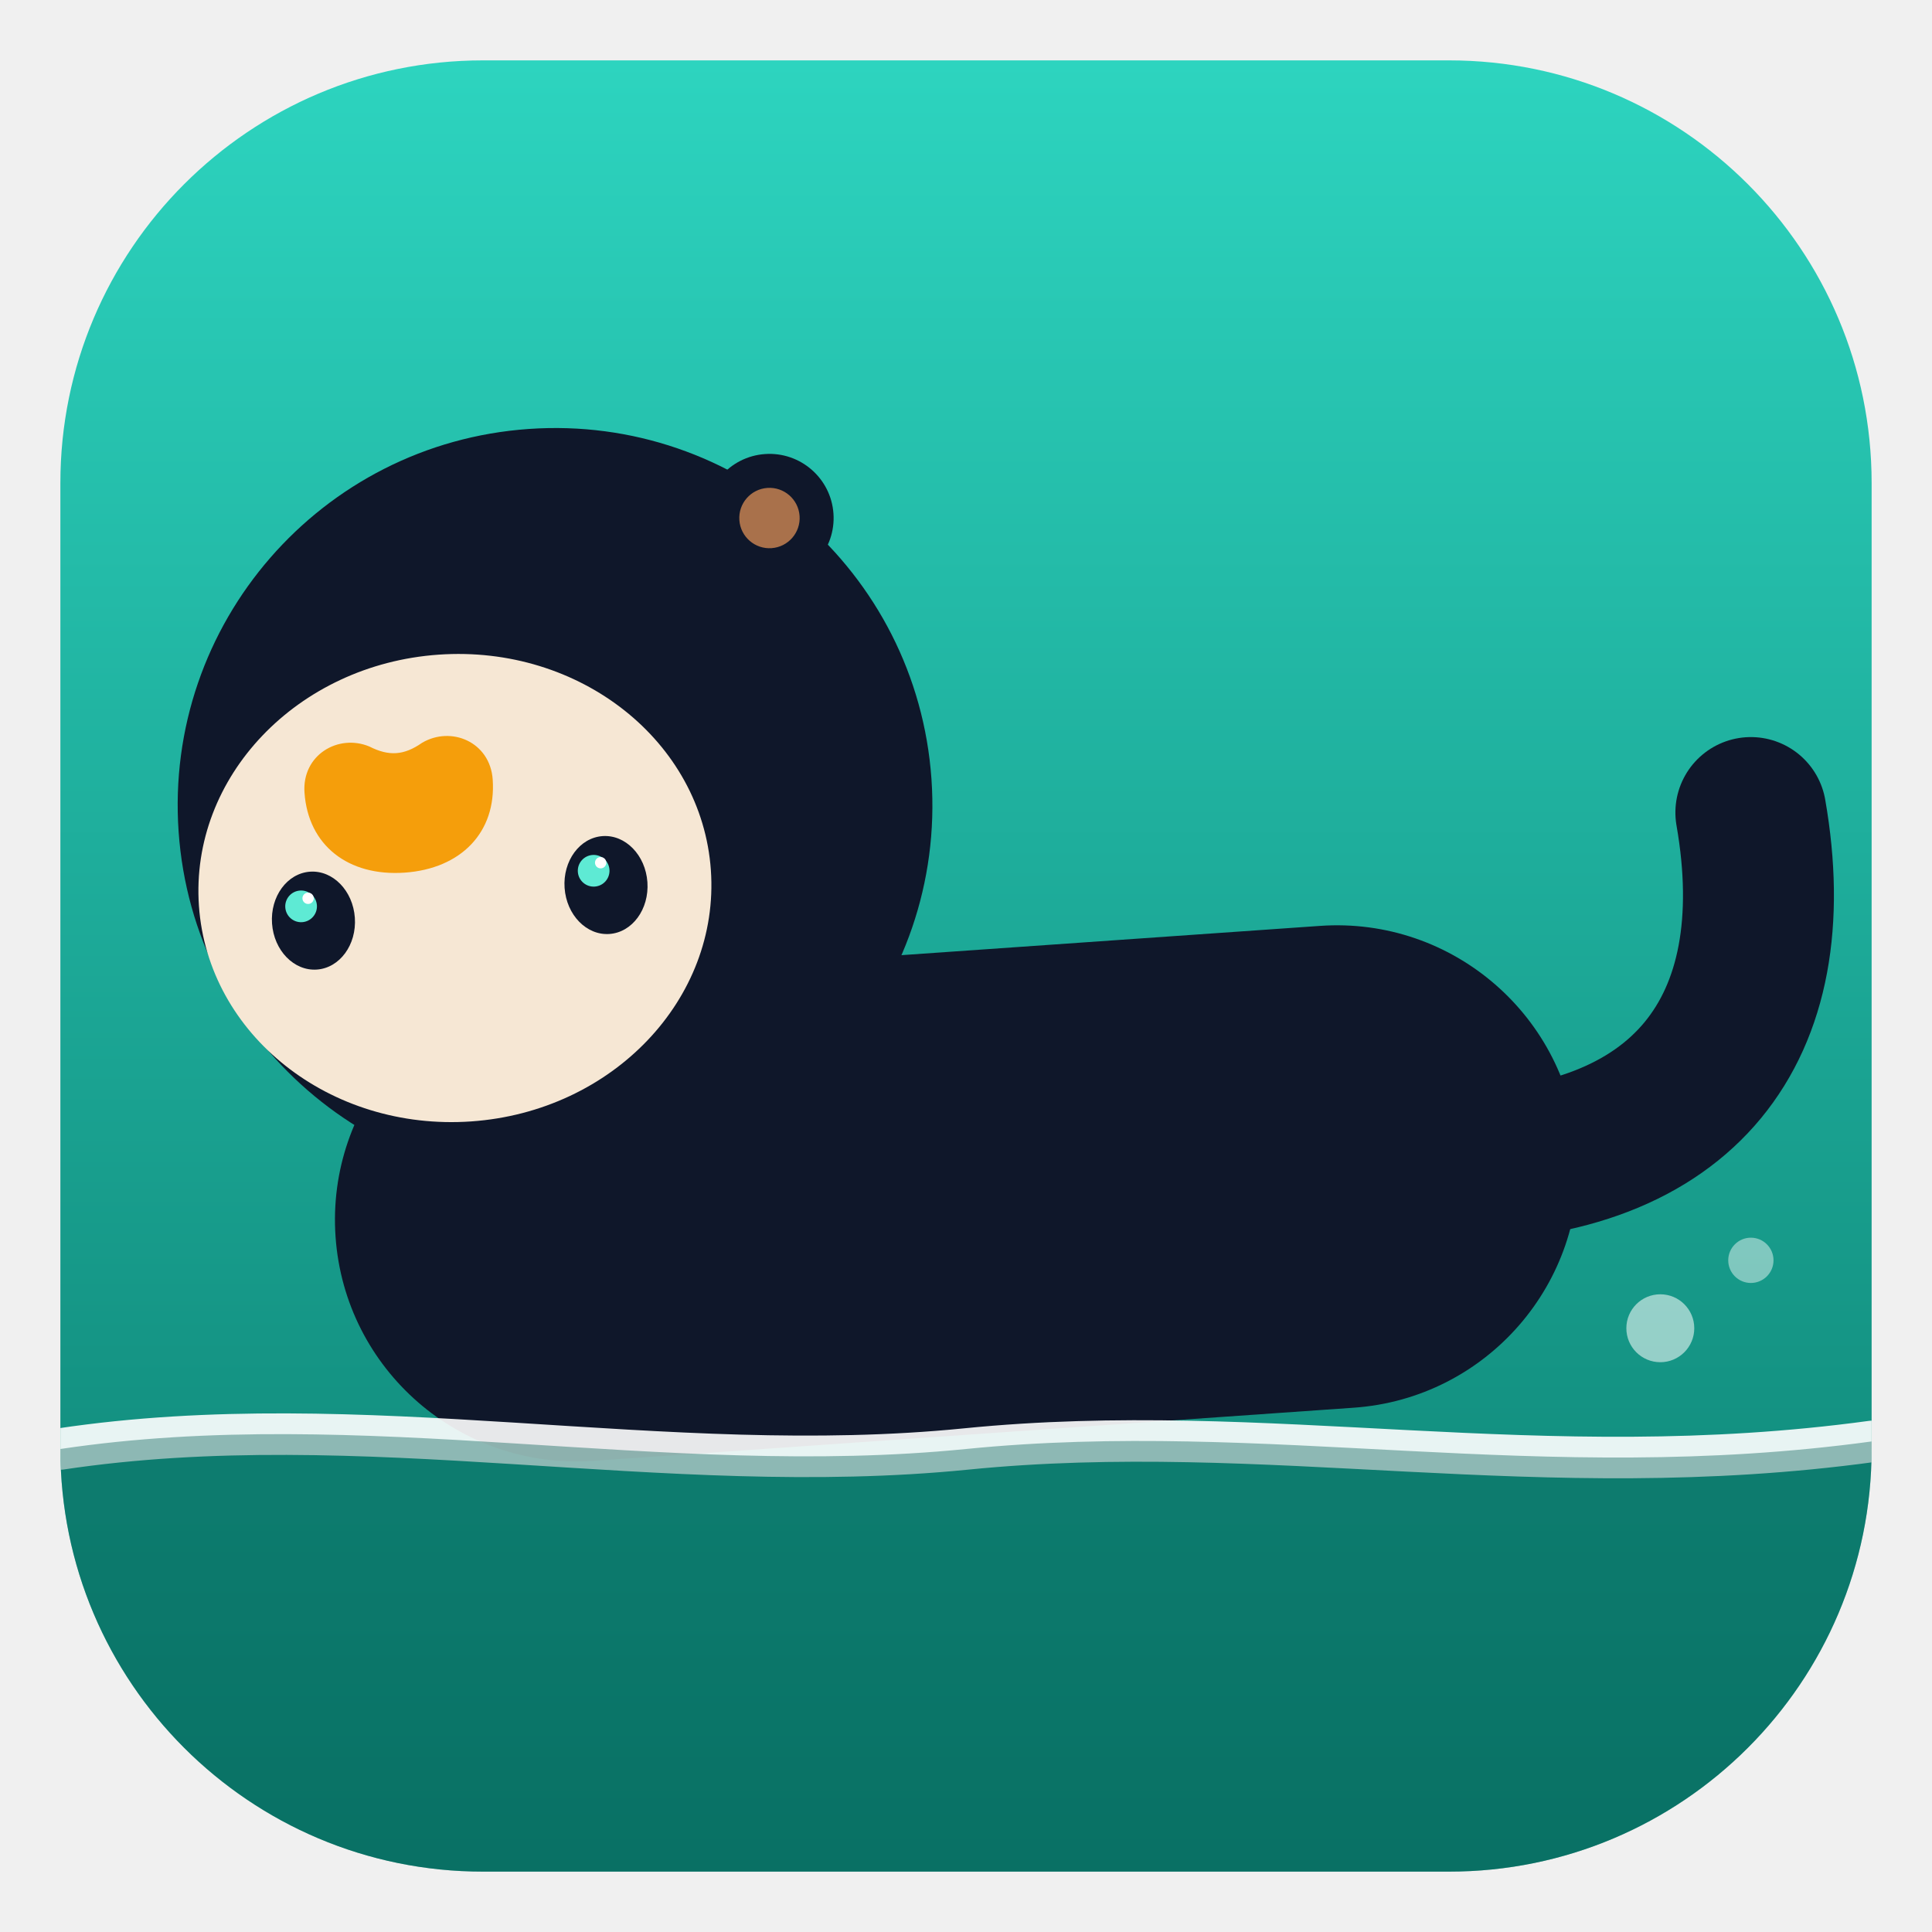
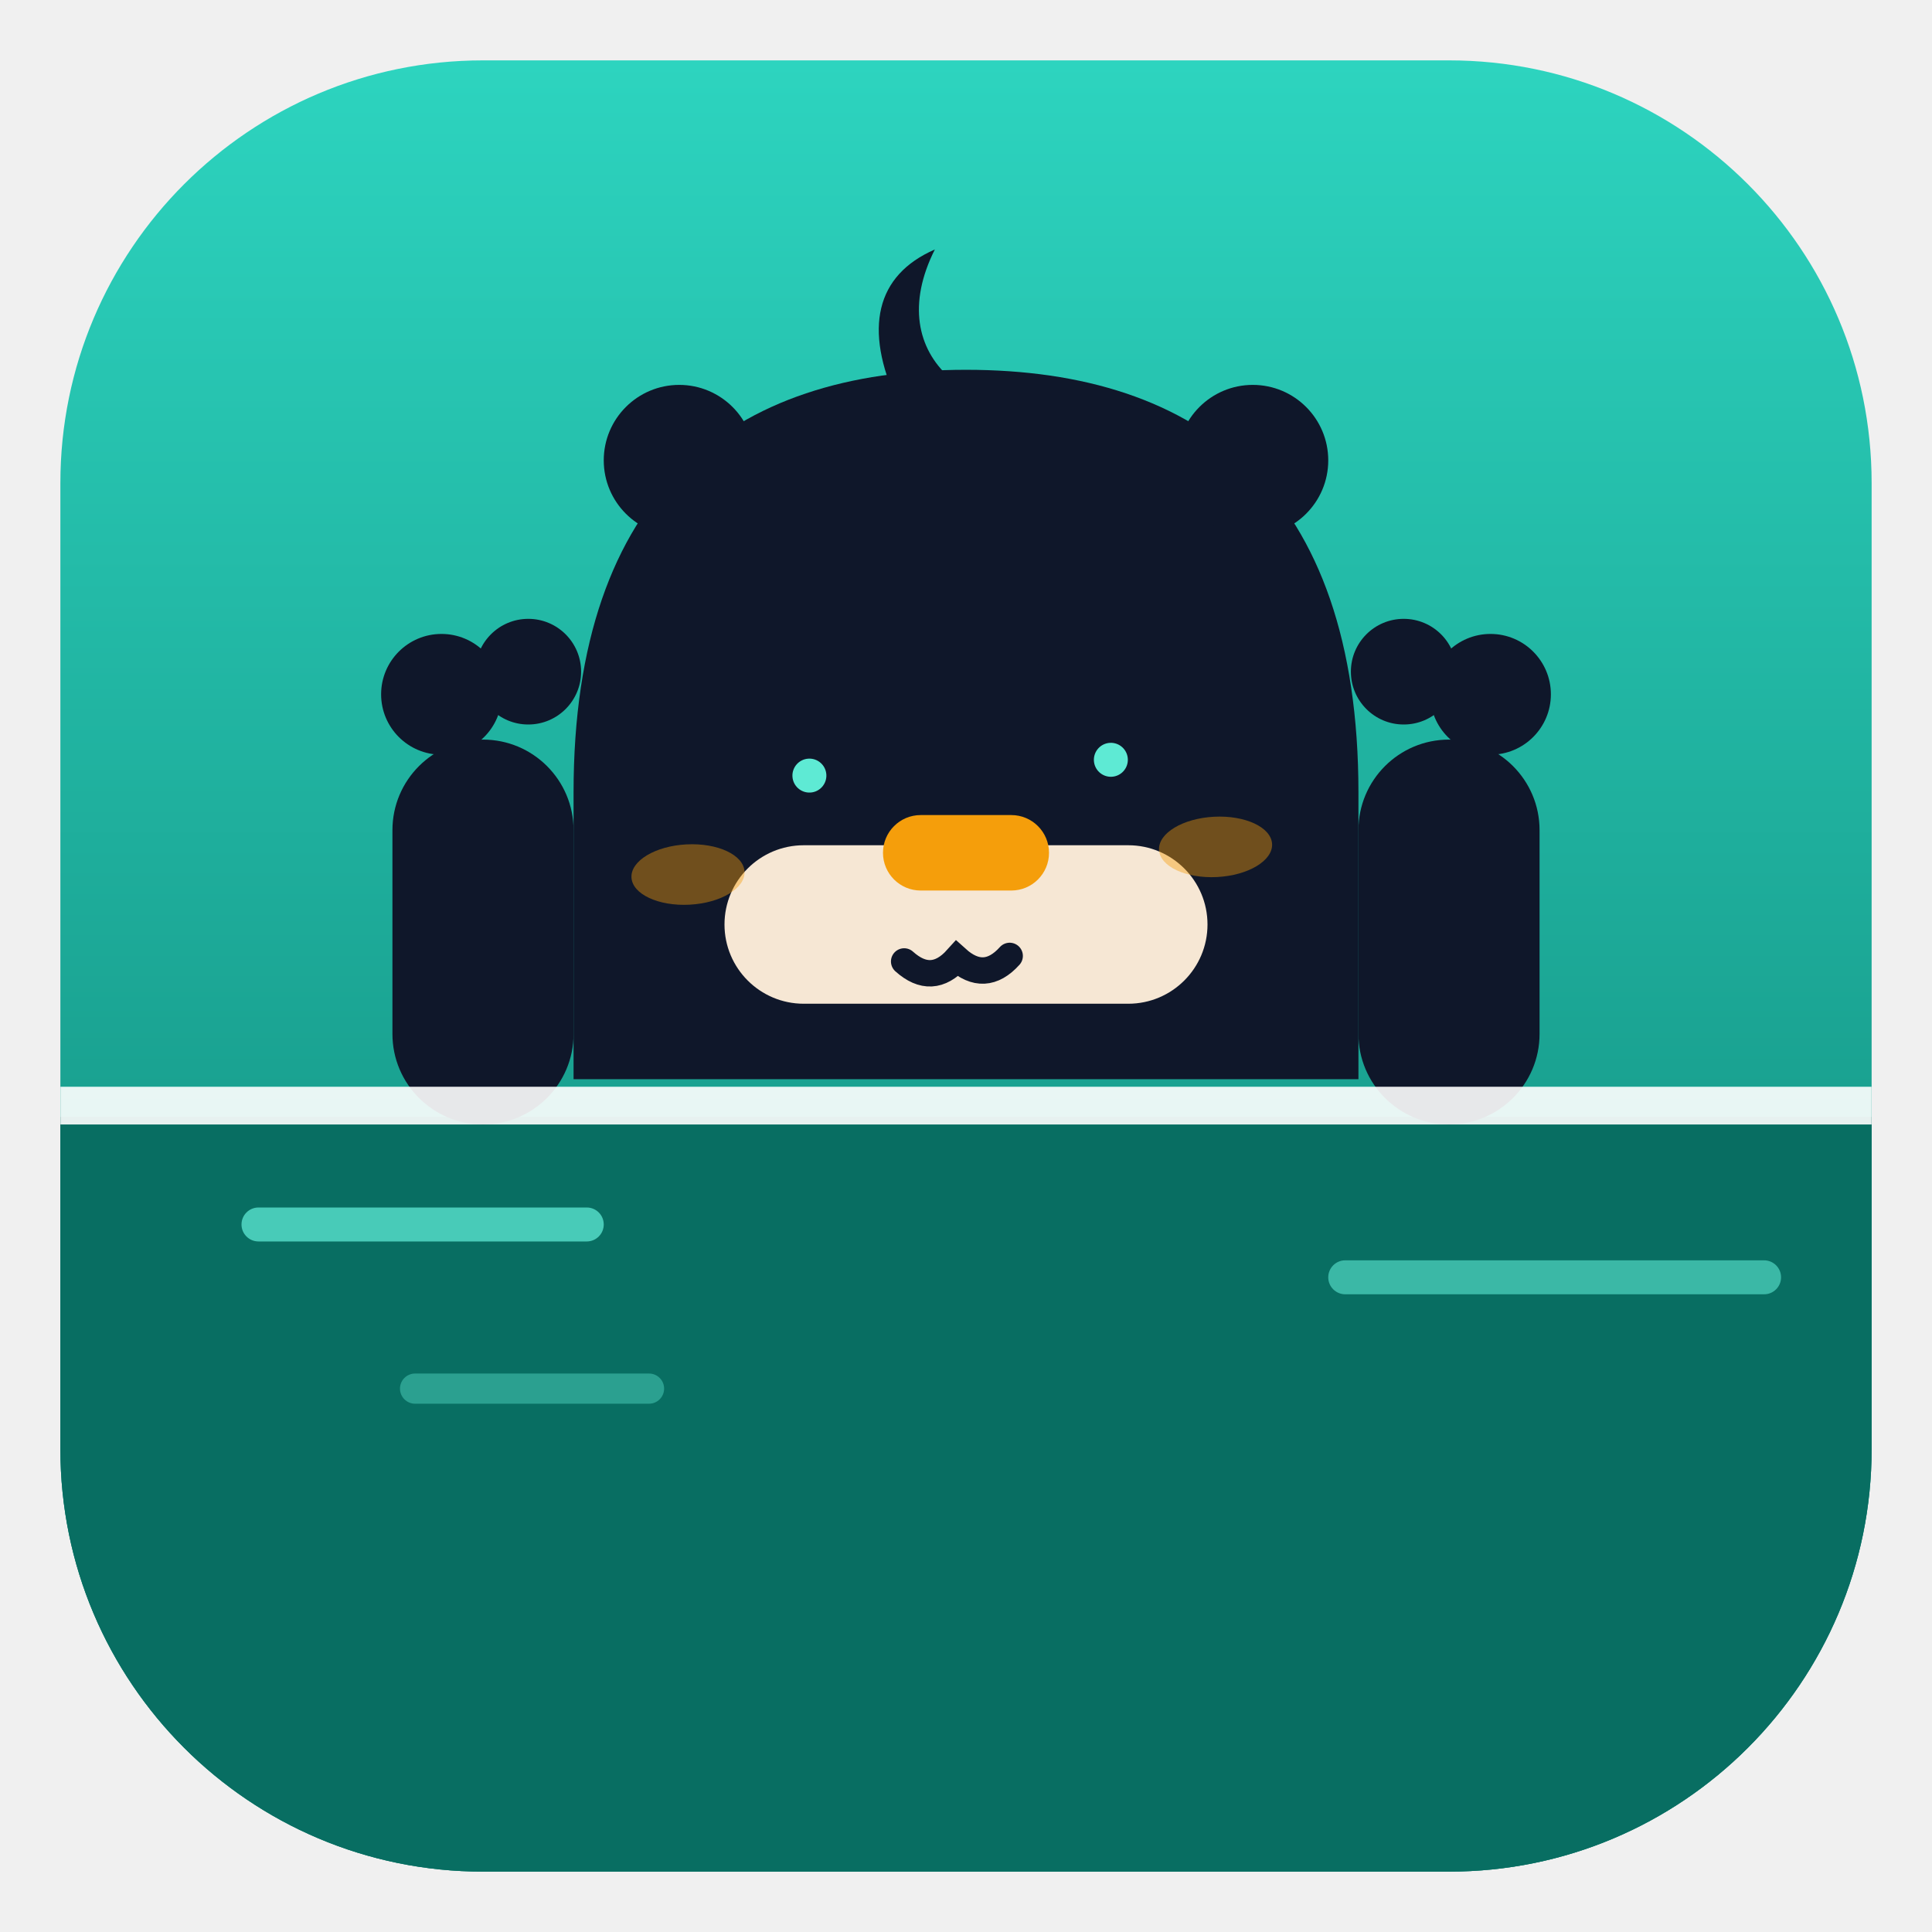
- <svg xmlns="http://www.w3.org/2000/svg" width="512" height="512" viewBox="0 0 512 512" role="img" aria-label="Ottr v5 mark">
+ <svg xmlns="http://www.w3.org/2000/svg" width="512" height="512" viewBox="0 0 512 512" role="img" aria-label="Ottr F5 呆毛歪头">
  <defs>
-     <linearGradient id="river5" x1="0" y1="0" x2="0" y2="1">
+     <linearGradient id="r_c2" x1="0" y1="0" x2="0" y2="1">
      <stop offset="0" stop-color="#2DD4BF" />
      <stop offset="1" stop-color="#0B7C6E" />
    </linearGradient>
-     <clipPath id="plate5">
+     <clipPath id="p_c2">
      <rect x="16" y="16" width="480" height="480" rx="112" />
    </clipPath>
  </defs>
-   <rect x="16" y="16" width="480" height="480" rx="112" fill="url(#river5)" />
-   <g clip-path="url(#plate5)">
-     <g transform="rotate(-4 256 280)">
-       <path d="M382 318 C 444 322 474 288 468 230" fill="none" stroke="#0F172A" stroke-width="40" stroke-linecap="round" />
-       <rect x="86" y="252" width="330" height="128" rx="64" fill="#0F172A" />
-       <circle cx="152" cy="206" r="100" fill="#0F172A" />
-       <circle cx="214" cy="134" r="17" fill="#0F172A" />
-       <circle cx="214" cy="134" r="8" fill="#A9714B" />
-       <ellipse cx="124" cy="226" rx="68" ry="62" fill="#F6E7D4" />
-       <path d="M86 198                C 86 188 96 183 104 187                C 109 190 113 190 118 187                C 126 183 136 188 136 198                C 136 212 126 221 111 221                C 96 221 86 212 86 198 Z" fill="#F59E0B" />
-       <ellipse cx="86" cy="232" rx="11" ry="13" fill="#0F172A" />
-       <ellipse cx="164" cy="228" rx="11" ry="13" fill="#0F172A" />
-       <circle cx="83" cy="228" r="4.2" fill="#5EEAD4" />
-       <circle cx="161" cy="224" r="4.2" fill="#5EEAD4" />
-       <circle cx="85" cy="226" r="1.5" fill="#FFFFFF" />
-       <circle cx="163" cy="222" r="1.5" fill="#FFFFFF" />
+   <rect x="16" y="16" width="480" height="480" rx="112" fill="url(#r_c2)" />
+   <g clip-path="url(#p_c2)">
+     <rect x="16" y="296" width="480" height="200" fill="#0B7C6E" />
+     <rect x="16" y="296" width="480" height="200" fill="#065F55" opacity="0.5" />
+     <rect x="104" y="196" width="48" height="102" rx="24" fill="#0F172A" />
+     <rect x="360" y="196" width="48" height="102" rx="24" fill="#0F172A" />
+     <circle cx="117" cy="184" r="16" fill="#0F172A" />
+     <circle cx="140" cy="178" r="14" fill="#0F172A" />
+     <circle cx="395" cy="184" r="16" fill="#0F172A" />
+     <circle cx="372" cy="178" r="14" fill="#0F172A" />
+     <path d="M 152 286 L 152 210 C 152 130 194 98 256 98 C 318 98 360 130 360 210 L 360 286 Z" fill="#0F172A" />
+     <circle cx="180" cy="122" r="20" fill="#0F172A" />
+     <circle cx="332" cy="122" r="20" fill="#0F172A" />
+     <rect x="192" y="224" width="128" height="42" rx="21" fill="#F6E7D4" />
+     <rect x="234" y="216" width="44" height="20" rx="10" fill="#F59E0B" />
+     <g transform="rotate(-3 256 300)">
+       <path d="M 248 106 C 240 86 244 72 260 66 C 252 80 254 92 262 100 Z" fill="#0F172A" />
+       <circle cx="216" cy="200" r="12" fill="#0F172A" />
+       <circle cx="296" cy="200" r="12" fill="#0F172A" />
+       <circle cx="219.5" cy="203.5" r="4.5" fill="#5EEAD4" />
+       <circle cx="299.5" cy="203.5" r="4.5" fill="#5EEAD4" />
+       <path d="M 202 180 Q 216 173 230 180" stroke="#0F172A" stroke-width="5.5" fill="none" stroke-linecap="round" />
+       <path d="M 282 180 Q 296 173 310 180" stroke="#0F172A" stroke-width="5.5" fill="none" stroke-linecap="round" />
+       <path d="M 242 254 Q 249 261 256 254 Q 263 261 270 254" stroke="#0F172A" stroke-width="7" fill="none" stroke-linecap="round" />
+       <ellipse cx="186" cy="228" rx="15" ry="8" fill="#F59E0B" opacity="0.42" />
+       <ellipse cx="326" cy="228" rx="15" ry="8" fill="#F59E0B" opacity="0.42" />
    </g>
-     <path d="M16 384 C 96 372 176 392 256 384 C 336 376 408 394 496 382" fill="none" stroke="#FFFFFF" stroke-width="11" opacity="0.9" stroke-linecap="round" />
-     <circle cx="440" cy="352" r="9" fill="#FFFFFF" opacity="0.55" />
-     <circle cx="464" cy="334" r="6" fill="#FFFFFF" opacity="0.45" />
-     <path d="M16 384 C 96 372 176 392 256 384 C 336 376 408 394 496 382 L 496 496 L 16 496 Z" fill="#065F55" opacity="0.40" />
+     <rect x="16" y="288" width="480" height="10" fill="#FFFFFF" opacity="0.9" />
+     <rect x="64" y="320" width="96" height="9" rx="4.5" fill="#5EEAD4" opacity="0.75" />
+     <rect x="352" y="334" width="120" height="9" rx="4.5" fill="#5EEAD4" opacity="0.6" />
+     <rect x="106" y="364" width="70" height="8" rx="4" fill="#5EEAD4" opacity="0.4" />
  </g>
</svg>
